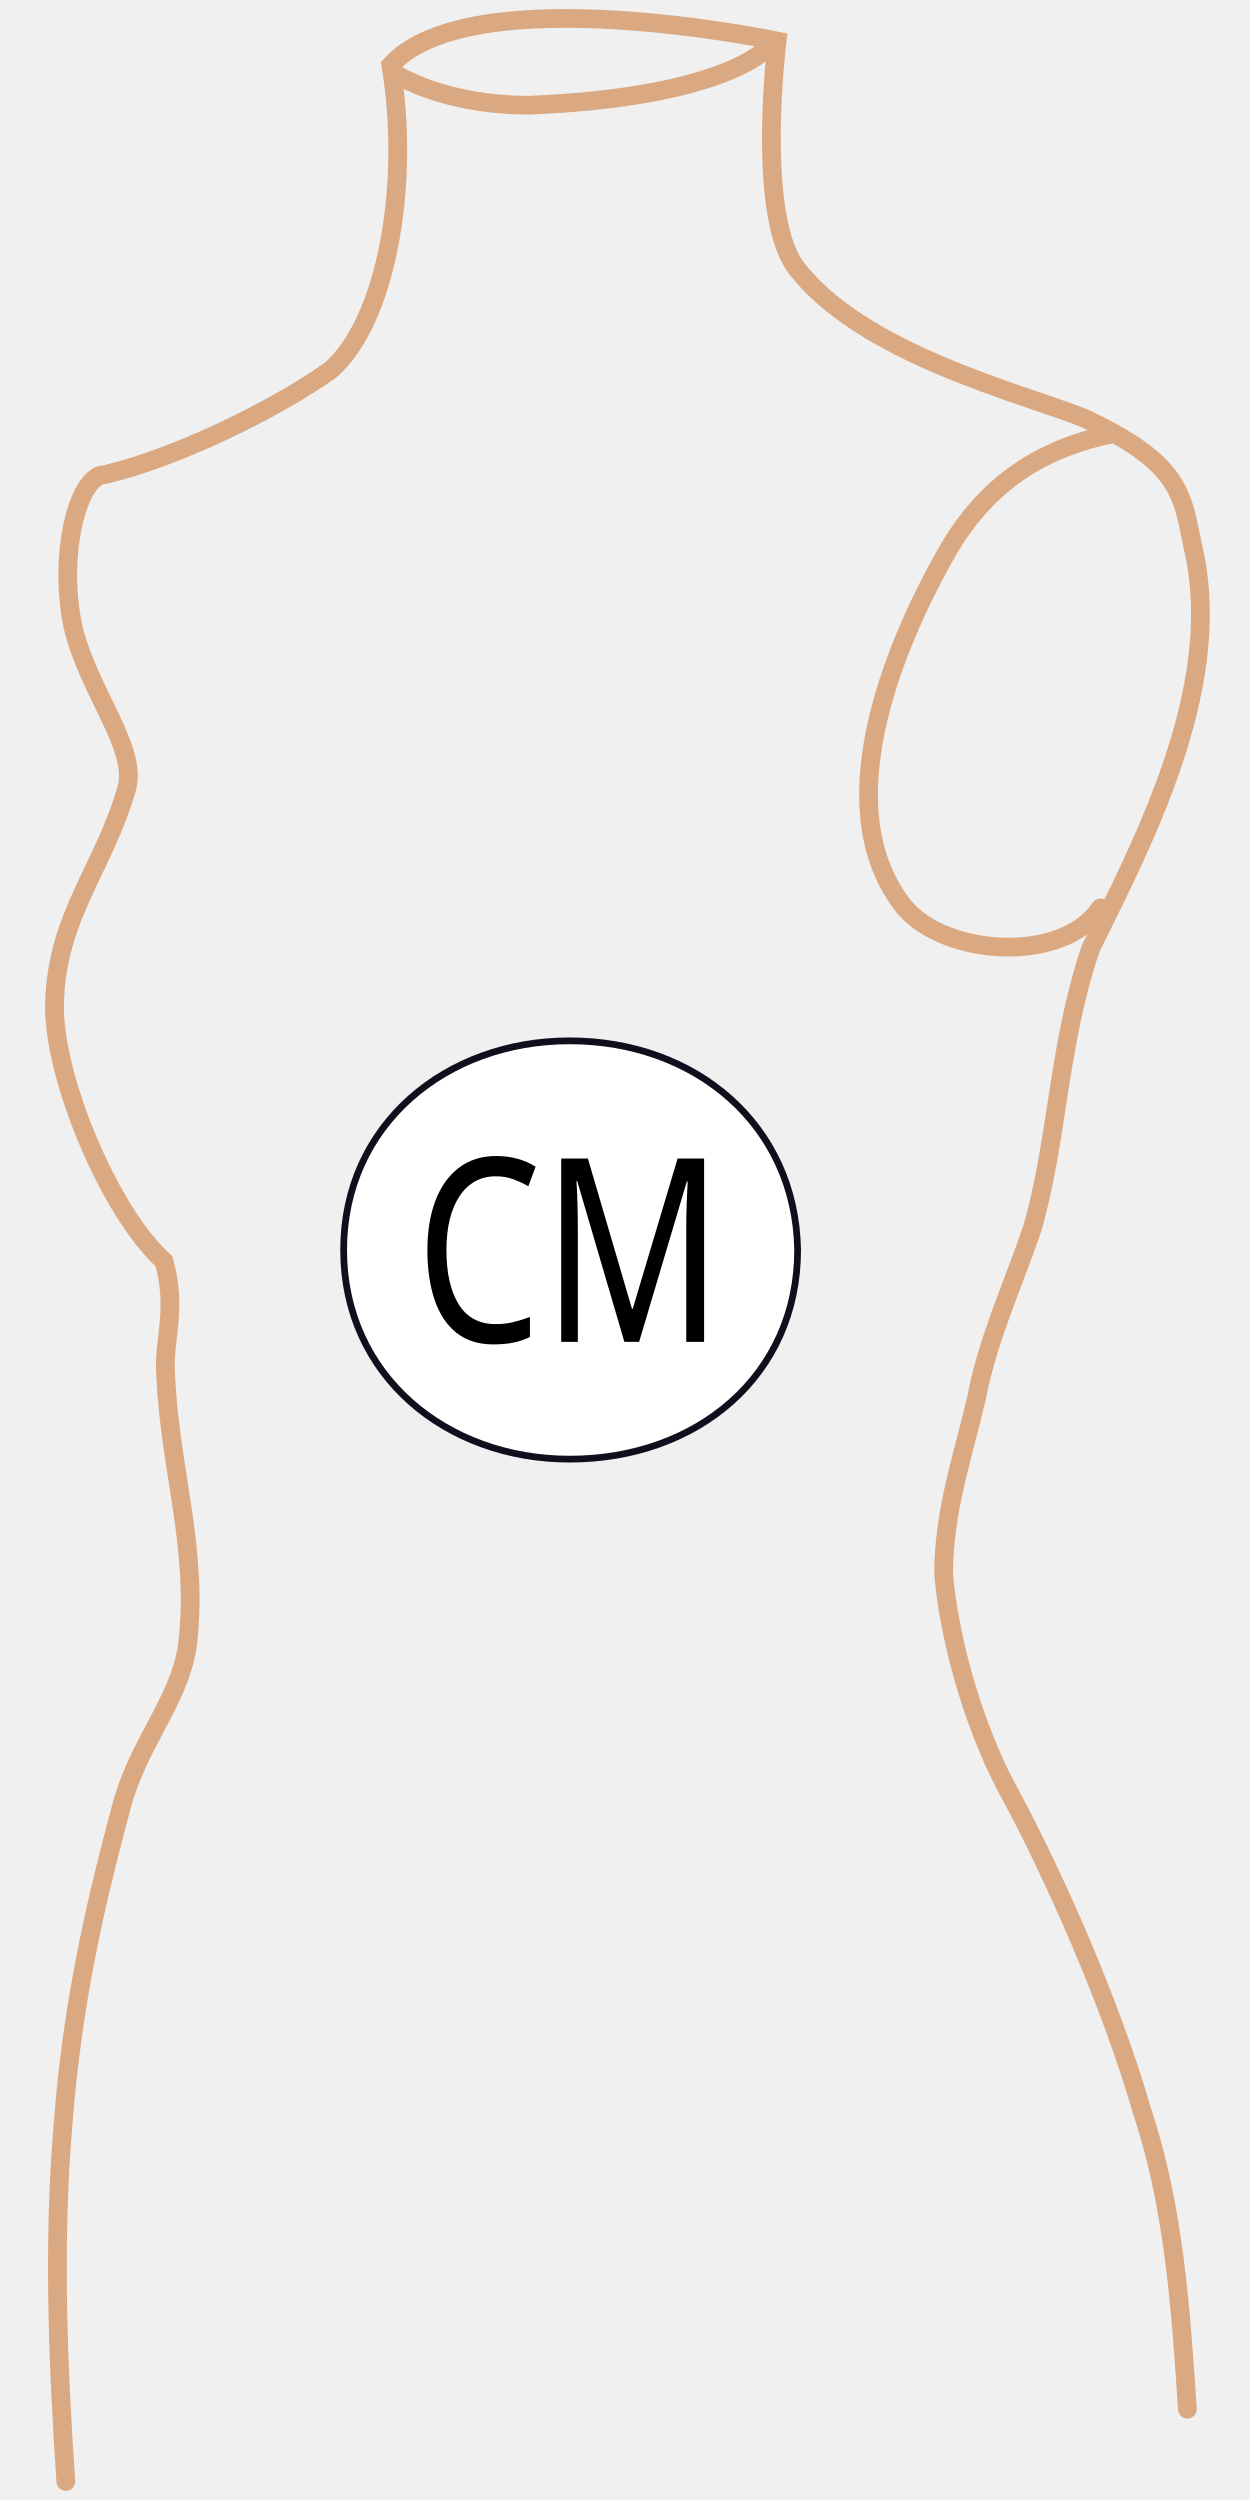
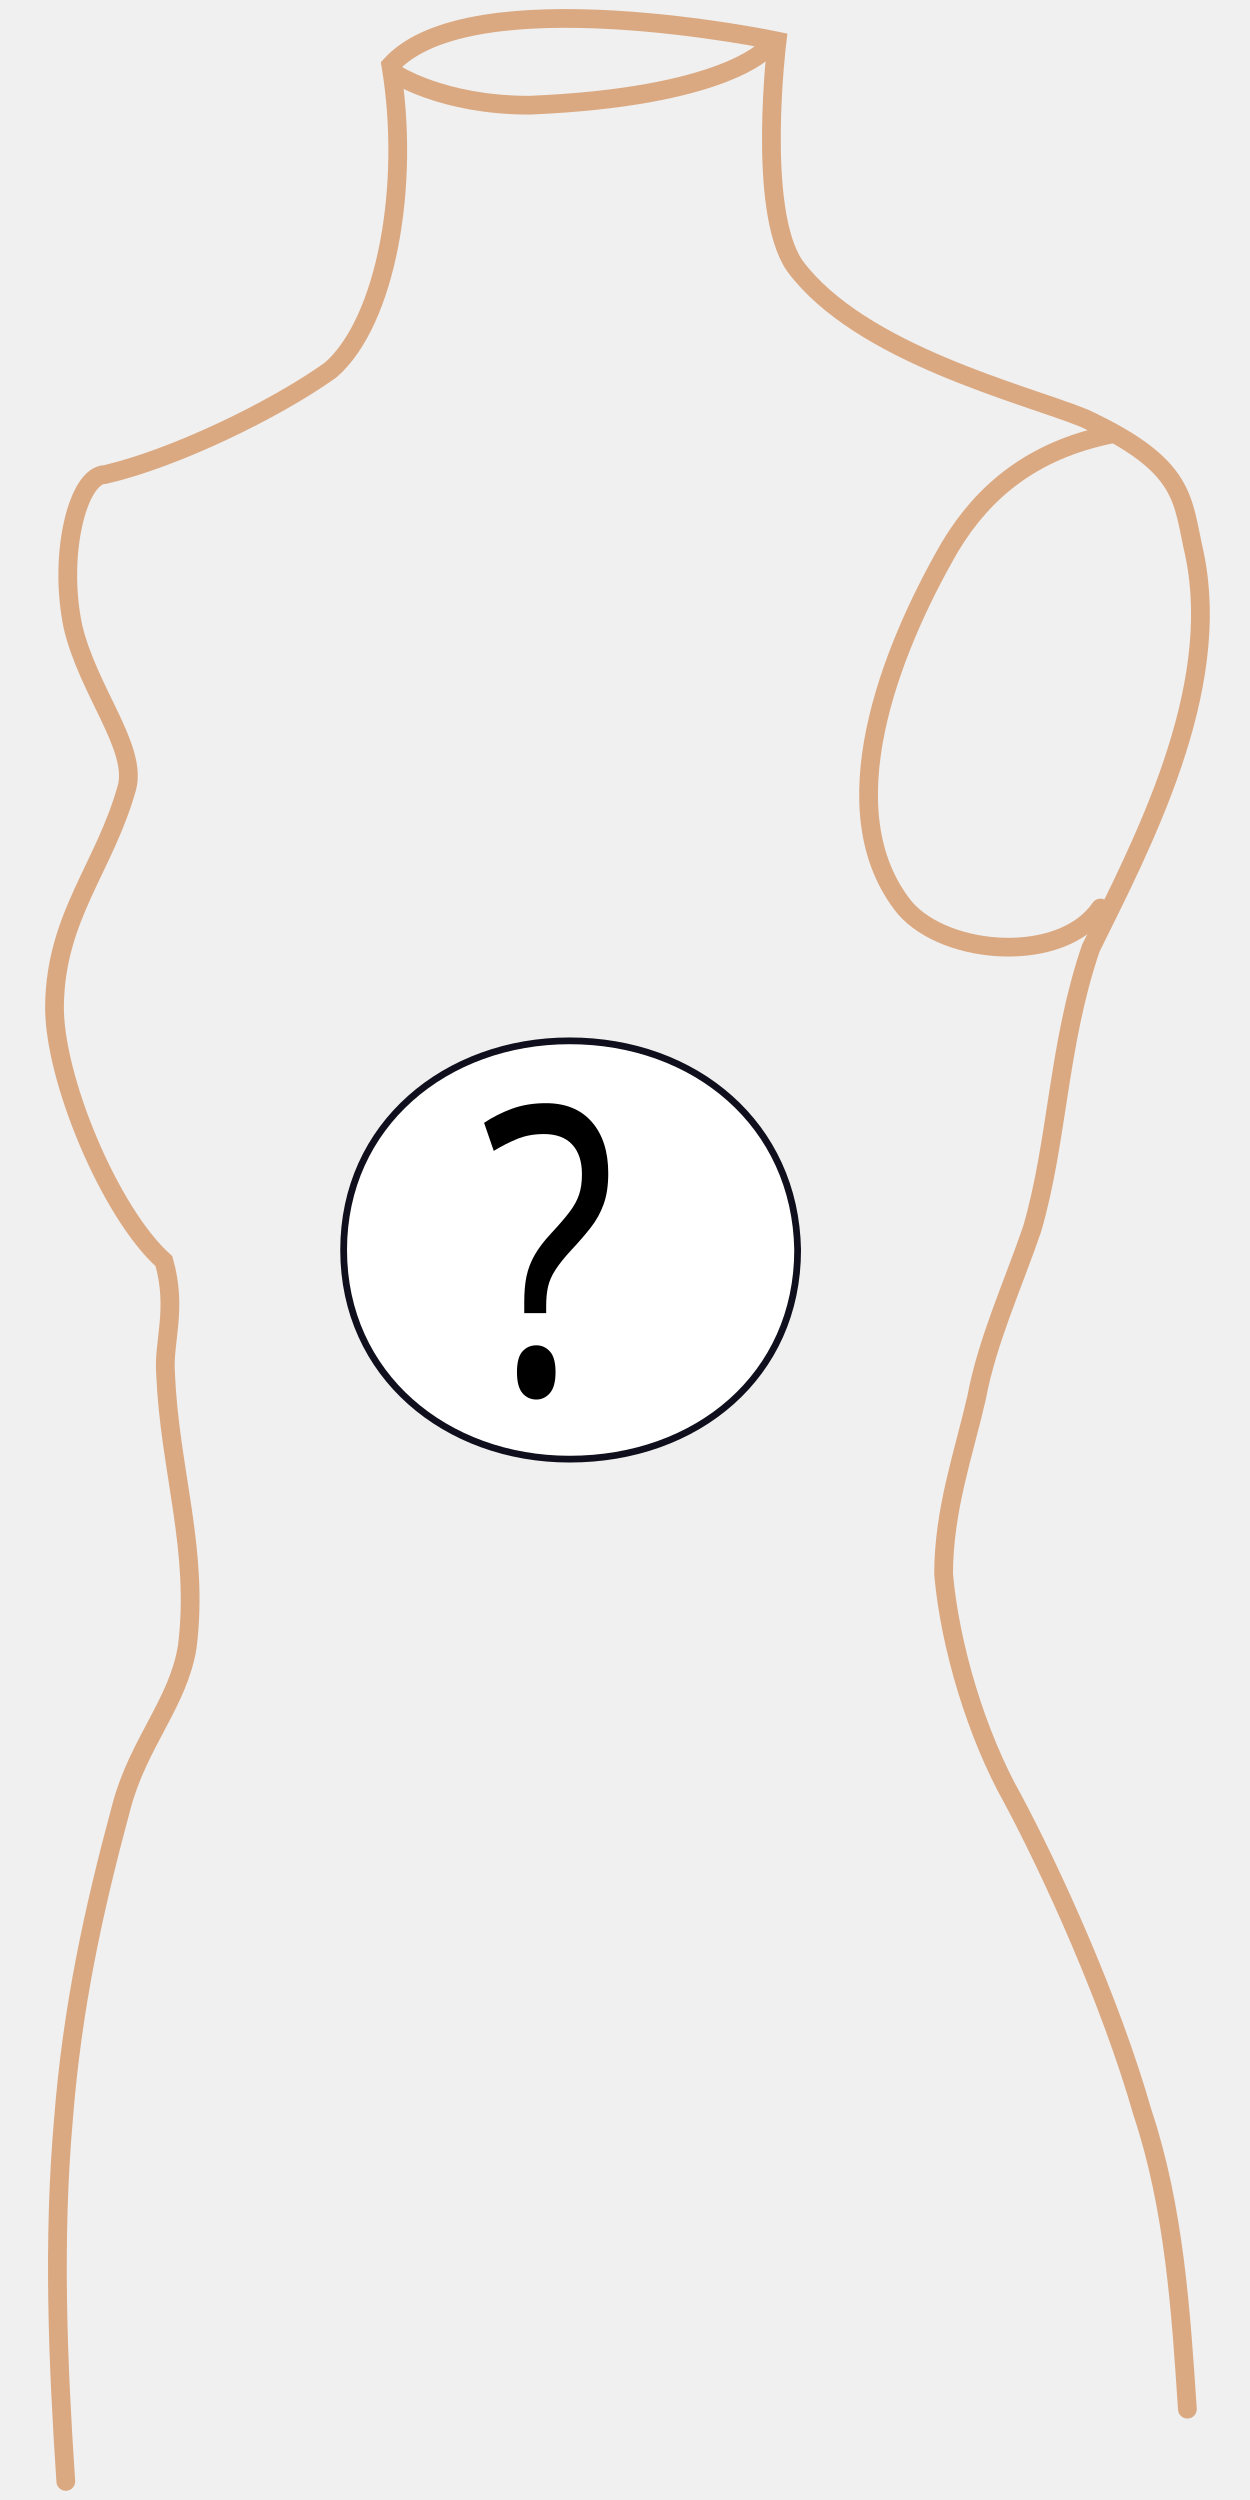
<svg xmlns="http://www.w3.org/2000/svg" width="200" height="400" id="svg6880" version="1.1">
  <defs id="defs6882" />
  <g id="layer1" transform="translate(-135.6262,-110.319)">
    <g style="display:inline;stroke-width:0.866" id="g17349" transform="matrix(1.155634,0,0,1.154059,-133.9579,-2571.592)">
      <path style="fill:none;stroke:#dba981;stroke-width:2.598;stroke-linecap:round;stroke-linejoin:miter;stroke-miterlimit:4;stroke-dasharray:none;stroke-opacity:1" d="m 242.387,2667.921 c -1.114,-16.695 -1.782,-33.389 -0.334,-50.084 1.225,-15.582 4.122,-28.937 8.021,-43.406 2.339,-8.904 7.909,-14.469 9.135,-22.259 1.671,-13.356 -2.451,-24.485 -3.008,-37.841 -0.334,-4.452 1.671,-8.904 -0.223,-15.582 -7.464,-6.678 -15.373,-25.598 -15.15,-35.615 0.223,-12.243 6.907,-18.92 10.026,-30.05 1.448,-5.565 -5.347,-13.356 -7.464,-22.259 -2.117,-10.017 0.668,-21.146 4.456,-21.146 9.58,-2.226 23.393,-8.904 31.191,-14.469 7.686,-6.678 11.14,-25.598 8.355,-42.293 11.14,-12.243 53.47,-3.339 53.47,-3.339 0,0 -2.896,23.372 2.451,31.163 9.023,12.243 31.971,17.808 40.103,21.146 14.259,6.678 13.479,11.13 15.261,18.921 3.899,18.92 -7.241,40.067 -14.37,54.535 -4.567,13.356 -4.567,26.711 -8.132,38.954 -2.674,7.791 -6.238,15.582 -7.686,23.372 -1.782,7.791 -4.567,15.582 -4.567,24.485 0.891,10.017 4.567,22.259 9.58,31.163 5.347,10.017 13.479,27.824 17.935,43.406 4.456,13.356 5.347,27.824 6.238,41.18" id="path4164" />
      <path id="path3009-9-1" d="m 386.98,2384.113 c -10.694,2.226 -17.489,7.791 -22.168,15.582 -8.355,14.469 -17.044,36.728 -6.238,50.084 5.793,6.678 21.722,7.791 27.069,0" style="fill:none;stroke:#dba981;stroke-width:2.598;stroke-linecap:round;stroke-linejoin:miter;stroke-miterlimit:4;stroke-dasharray:none;stroke-opacity:1" />
      <path id="path3011-4-0" d="m 287.837,2334.03 c 0,0 6.572,4.452 18.715,4.452 26.958,-1.113 32.751,-7.791 32.751,-7.791" style="fill:none;stroke:#dba981;stroke-width:2.598;stroke-linecap:round;stroke-linejoin:round;stroke-miterlimit:4;stroke-dasharray:none;stroke-opacity:1" />
-       <g id="g4672" transform="translate(-7.528336)">
-         <path id="path4050-8-0-5-3-4-47-4-7" d="m 351.239,2497.194 c 0,17.399 -13.904,28.998 -31.573,28.998 -17.09,0 -31.283,-11.599 -31.283,-28.998 0,-17.399 14.193,-28.998 31.283,-28.998 17.38,0 31.283,11.599 31.573,28.998" style="color:#000000;display:inline;overflow:visible;visibility:visible;fill:#ffffff;fill-opacity:1;stroke:#00000f;stroke-width:0.936;stroke-linecap:round;stroke-linejoin:miter;stroke-miterlimit:4;stroke-dashoffset:0;stroke-opacity:0.941;marker:none;enable-background:accumulate" />
-         <text transform="scale(0.8829744,1.132536)" id="text4667" y="2216.202" x="337.816" style="font-size:31.414px;line-height:2.45;font-family:'Arial Rounded MT Bold';-inkscape-font-specification:'Arial Rounded MT Bold, ';letter-spacing:0px;word-spacing:0px;stroke-width:0.75" xml:space="preserve">
-           <tspan style="stroke-width:0.75" y="2216.202" x="337.816" id="tspan4665">CM</tspan>
-         </text>
-       </g>
+       <path style="color:#000000;display:inline;overflow:visible;visibility:visible;fill:#ffffff;fill-opacity:1;stroke:#00000f;stroke-width:0.936;stroke-linecap:round;stroke-linejoin:miter;stroke-miterlimit:4;stroke-dashoffset:0;stroke-opacity:0.941;marker:none;enable-background:accumulate" d="m 343.711,2497.194 c 0,17.399 -13.904,28.998 -31.573,28.998 -17.09,0 -31.283,-11.599 -31.283,-28.998 0,-17.399 14.193,-28.998 31.283,-28.998 17.38,0 31.283,11.599 31.573,28.998" id="path4050-8-0-5-3-4-47-4-7" />
+       <text xml:space="preserve" style="font-size:49.168px;line-height:2.45;font-family:'Arial Rounded MT Bold';-inkscape-font-specification:'Arial Rounded MT Bold, ';letter-spacing:0px;word-spacing:0px;stroke-width:0.75" x="339.506" y="2222.581" id="text4667" transform="scale(0.8829744,1.132536)">
+         <tspan id="tspan4665" x="339.506" y="2222.581" style="stroke-width:0.75">?</tspan>
+       </text>
    </g>
  </g>
</svg>
